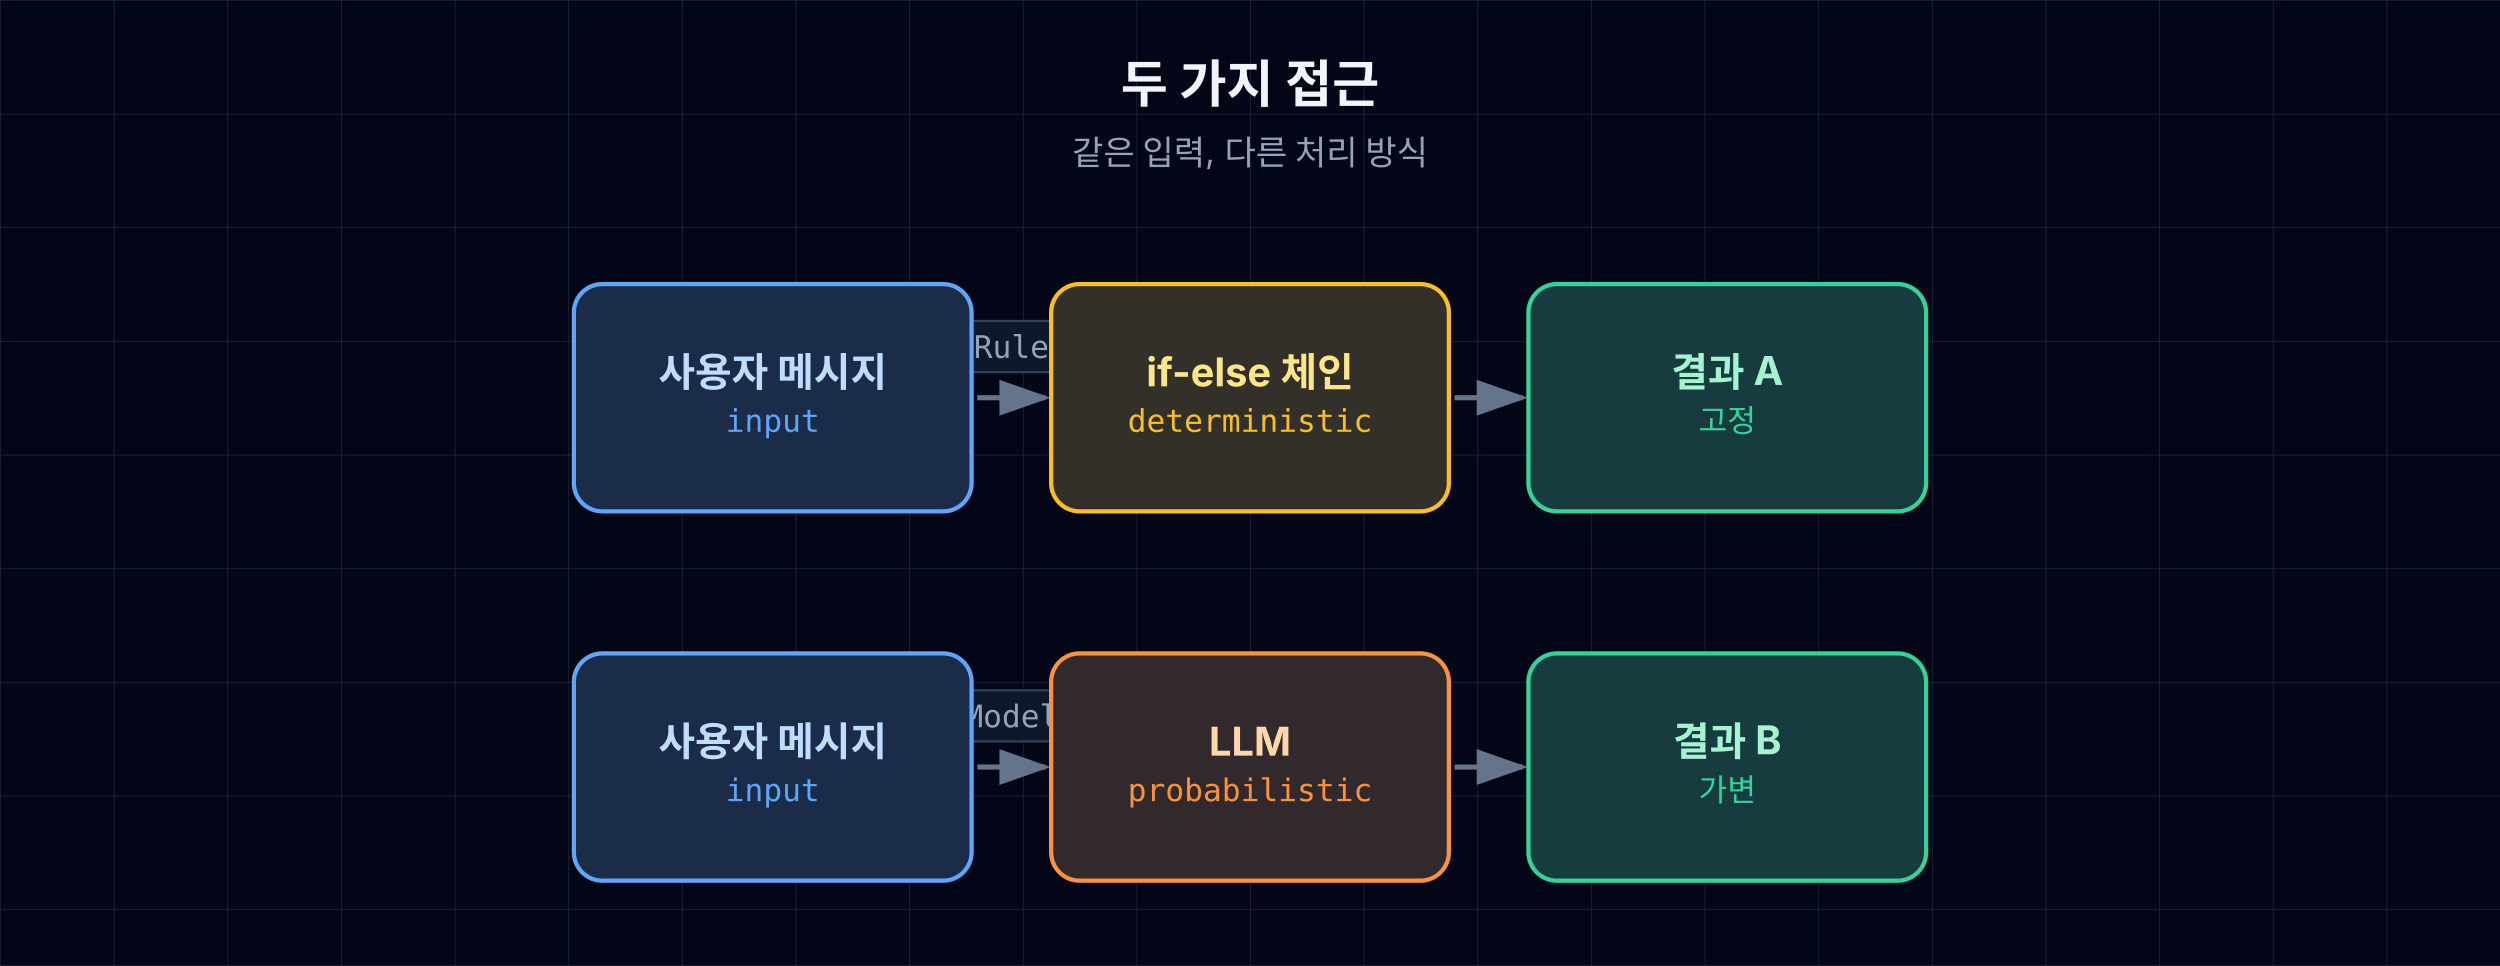
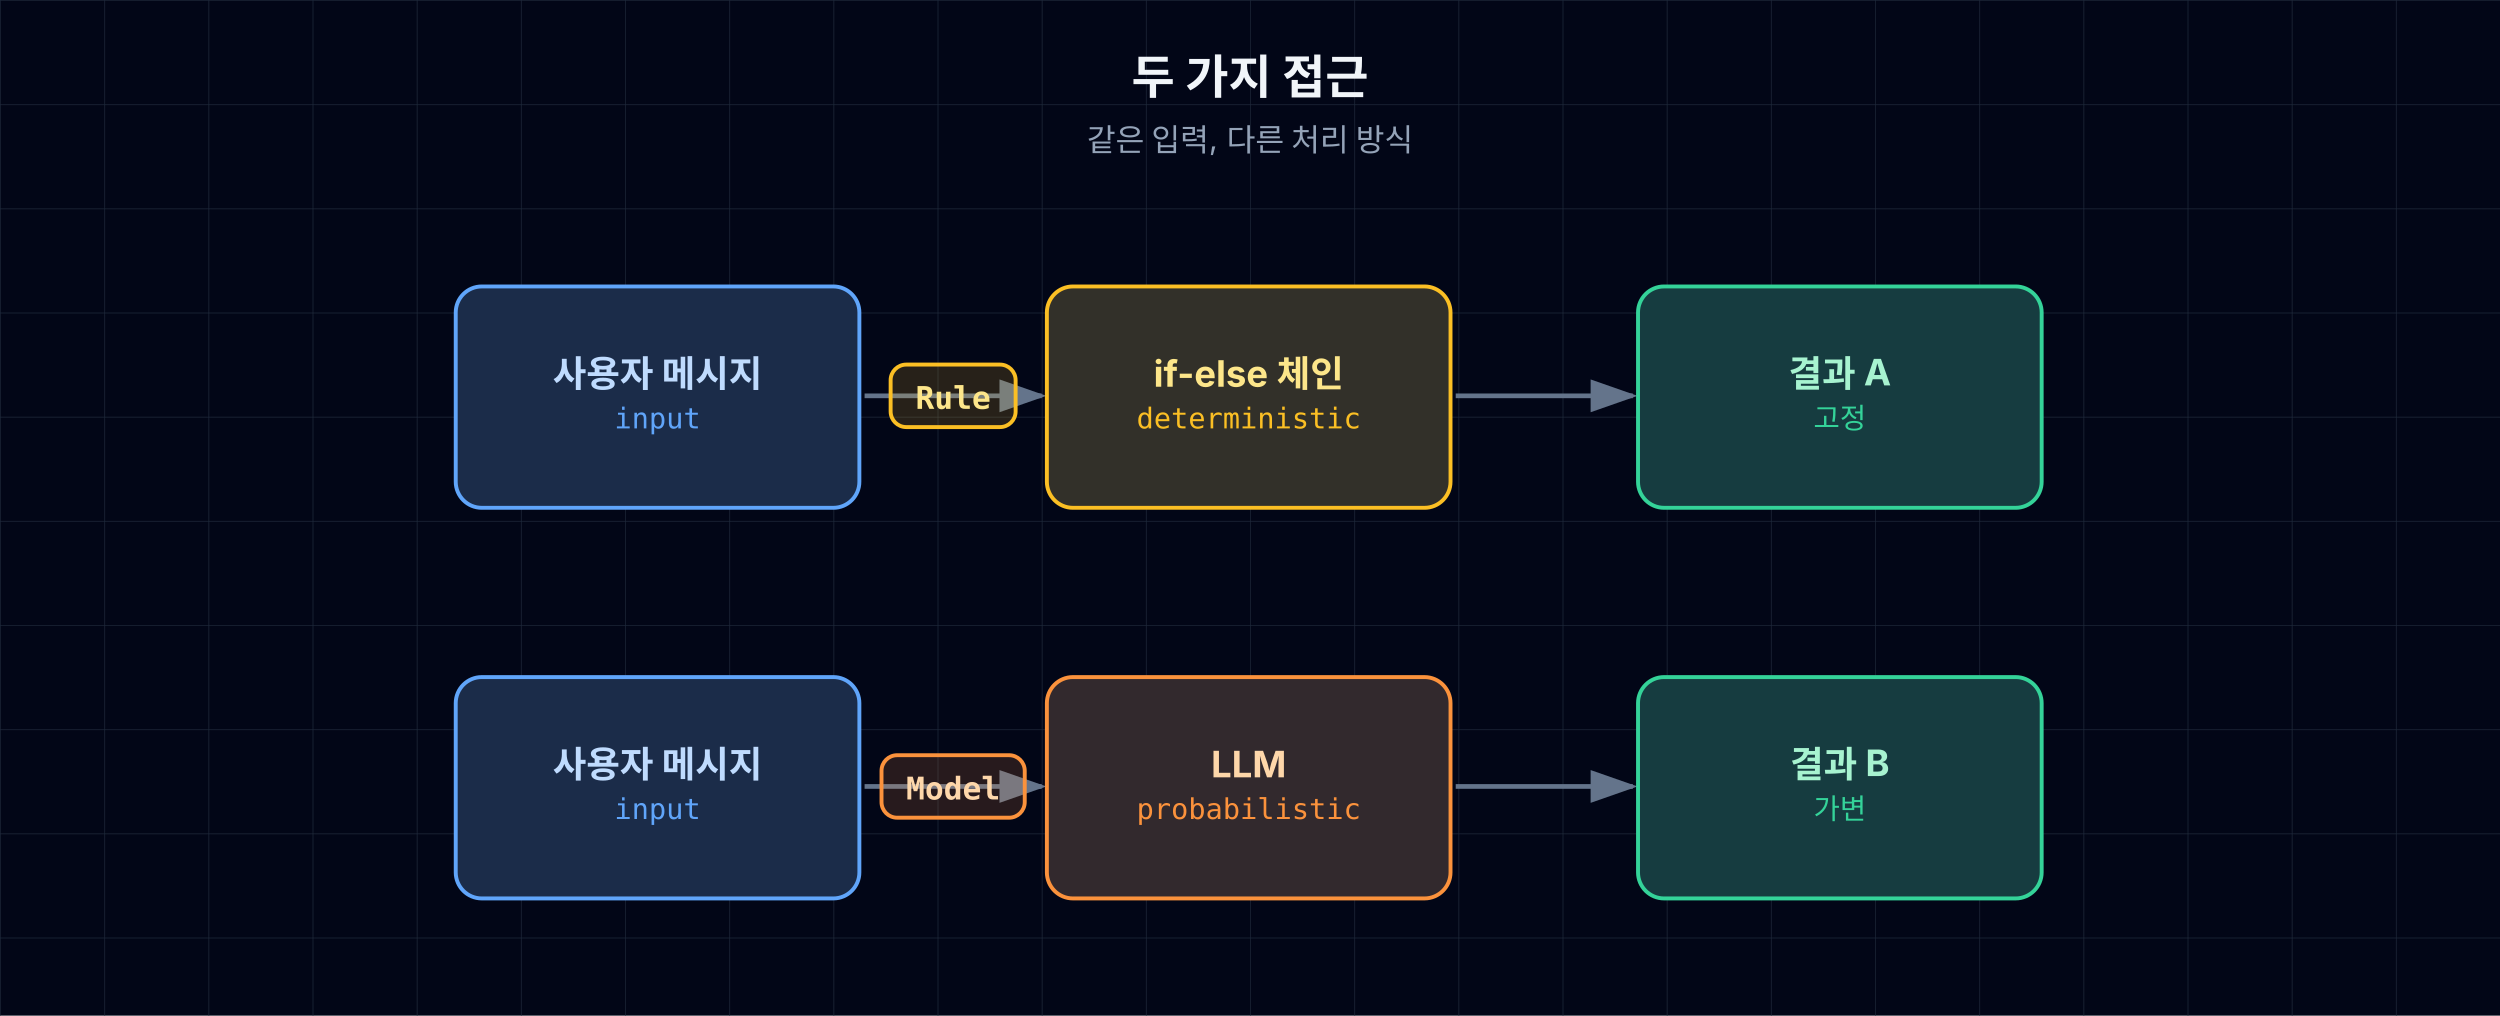
- <svg xmlns="http://www.w3.org/2000/svg" viewBox="0 0 880 340" font-family="Pretendard, -apple-system, BlinkMacSystemFont, sans-serif">
+ <svg xmlns="http://www.w3.org/2000/svg" viewBox="0 0 960 390" font-family="Pretendard, -apple-system, BlinkMacSystemFont, sans-serif">
  <defs>
    <pattern id="grid" width="40" height="40" patternUnits="userSpaceOnUse">
      <path d="M 40 0 L 0 0 0 40" fill="none" stroke="#1e293b" stroke-width="0.5" />
    </pattern>
    <marker id="arr" markerWidth="10" markerHeight="7" refX="9" refY="3.5" orient="auto">
      <polygon points="0,0 10,3.5 0,7" fill="#64748b" />
    </marker>
    <marker id="arr-input" markerWidth="10" markerHeight="7" refX="9" refY="3.5" orient="auto">
      <polygon points="0,0 10,3.5 0,7" fill="#60a5fa" />
    </marker>
    <marker id="arr-llm" markerWidth="10" markerHeight="7" refX="9" refY="3.5" orient="auto">
      <polygon points="0,0 10,3.5 0,7" fill="#fb923c" />
    </marker>
    <marker id="arr-model" markerWidth="10" markerHeight="7" refX="9" refY="3.5" orient="auto">
      <polygon points="0,0 10,3.5 0,7" fill="#a78bfa" />
    </marker>
    <marker id="arr-token" markerWidth="10" markerHeight="7" refX="9" refY="3.5" orient="auto">
      <polygon points="0,0 10,3.5 0,7" fill="#34d399" />
    </marker>
    <marker id="arr-output" markerWidth="10" markerHeight="7" refX="9" refY="3.5" orient="auto">
      <polygon points="0,0 10,3.5 0,7" fill="#34d399" />
    </marker>
    <marker id="arr-gate" markerWidth="10" markerHeight="7" refX="9" refY="3.5" orient="auto">
      <polygon points="0,0 10,3.5 0,7" fill="#fbbf24" />
    </marker>
    <marker id="arr-tool" markerWidth="10" markerHeight="7" refX="9" refY="3.5" orient="auto">
      <polygon points="0,0 10,3.5 0,7" fill="#22d3ee" />
    </marker>
    <marker id="arr-memory" markerWidth="10" markerHeight="7" refX="9" refY="3.5" orient="auto">
      <polygon points="0,0 10,3.5 0,7" fill="#f472b6" />
    </marker>
    <marker id="arr-error" markerWidth="10" markerHeight="7" refX="9" refY="3.5" orient="auto">
      <polygon points="0,0 10,3.5 0,7" fill="#f87171" />
    </marker>
  </defs>
-   <rect width="880" height="340" fill="#020617" />
-   <rect width="880" height="340" fill="url(#grid)" />
-   <text x="440" y="36" text-anchor="middle" font-size="18" font-weight="700" fill="#f1f5f9">두 가지 접근</text>
-   <text x="440" y="58" text-anchor="middle" font-size="12" fill="#94a3b8">같은 입력, 다른 처리 방식</text>
-   <path d="M 344,140 L 368,140" stroke="#64748b" stroke-width="1.8" fill="none" marker-end="url(#arr)" />
-   <rect x="334.0" y="113.0" width="44" height="18" rx="4" fill="#0f172a" stroke="#334155" stroke-width="0.8" />
-   <text x="356.0" y="126.0" text-anchor="middle" font-size="11" font-family="JetBrains Mono, monospace" fill="#94a3b8">Rule</text>
-   <path d="M 512,140 L 536,140" stroke="#64748b" stroke-width="1.8" fill="none" marker-end="url(#arr)" />
-   <path d="M 344,270 L 368,270" stroke="#64748b" stroke-width="1.8" fill="none" marker-end="url(#arr)" />
-   <rect x="330.5" y="243.0" width="51" height="18" rx="4" fill="#0f172a" stroke="#334155" stroke-width="0.8" />
-   <text x="356.0" y="256.0" text-anchor="middle" font-size="11" font-family="JetBrains Mono, monospace" fill="#94a3b8">Model</text>
-   <path d="M 512,270 L 536,270" stroke="#64748b" stroke-width="1.8" fill="none" marker-end="url(#arr)" />
-   <rect x="202" y="100" width="140" height="80" rx="10" fill="#0f172a" />
-   <rect x="202" y="100" width="140" height="80" rx="10" fill="rgba(96,165,250,0.15)" stroke="#60a5fa" stroke-width="1.5" />
-   <text x="272.0" y="136.0" text-anchor="middle" font-size="14" font-weight="700" fill="#bfdbfe">사용자 메시지</text>
-   <text x="272.0" y="152.0" text-anchor="middle" font-size="11" font-family="JetBrains Mono, monospace" fill="#60a5fa">input</text>
-   <rect x="370" y="100" width="140" height="80" rx="10" fill="#0f172a" />
-   <rect x="370" y="100" width="140" height="80" rx="10" fill="rgba(251,191,36,0.15)" stroke="#fbbf24" stroke-width="1.5" />
-   <text x="440.0" y="136.0" text-anchor="middle" font-size="14" font-weight="700" fill="#fde68a">if-else 체인</text>
-   <text x="440.0" y="152.0" text-anchor="middle" font-size="11" font-family="JetBrains Mono, monospace" fill="#fbbf24">deterministic</text>
-   <rect x="538" y="100" width="140" height="80" rx="10" fill="#0f172a" />
-   <rect x="538" y="100" width="140" height="80" rx="10" fill="rgba(52,211,153,0.2)" stroke="#34d399" stroke-width="1.5" />
-   <text x="608.0" y="136.0" text-anchor="middle" font-size="14" font-weight="700" fill="#a7f3d0">결과 A</text>
-   <text x="608.0" y="152.0" text-anchor="middle" font-size="11" font-family="JetBrains Mono, monospace" fill="#34d399">고정</text>
-   <rect x="202" y="230" width="140" height="80" rx="10" fill="#0f172a" />
-   <rect x="202" y="230" width="140" height="80" rx="10" fill="rgba(96,165,250,0.15)" stroke="#60a5fa" stroke-width="1.5" />
-   <text x="272.0" y="266.0" text-anchor="middle" font-size="14" font-weight="700" fill="#bfdbfe">사용자 메시지</text>
-   <text x="272.0" y="282.0" text-anchor="middle" font-size="11" font-family="JetBrains Mono, monospace" fill="#60a5fa">input</text>
-   <rect x="370" y="230" width="140" height="80" rx="10" fill="#0f172a" />
-   <rect x="370" y="230" width="140" height="80" rx="10" fill="rgba(251,146,60,0.15)" stroke="#fb923c" stroke-width="1.5" />
-   <text x="440.0" y="266.0" text-anchor="middle" font-size="14" font-weight="700" fill="#fed7aa">LLM</text>
-   <text x="440.0" y="282.0" text-anchor="middle" font-size="11" font-family="JetBrains Mono, monospace" fill="#fb923c">probabilistic</text>
-   <rect x="538" y="230" width="140" height="80" rx="10" fill="#0f172a" />
-   <rect x="538" y="230" width="140" height="80" rx="10" fill="rgba(52,211,153,0.2)" stroke="#34d399" stroke-width="1.5" />
-   <text x="608.0" y="266.0" text-anchor="middle" font-size="14" font-weight="700" fill="#a7f3d0">결과 B</text>
-   <text x="608.0" y="282.0" text-anchor="middle" font-size="11" font-family="JetBrains Mono, monospace" fill="#34d399">가변</text>
+   <rect width="960" height="390" fill="#020617" />
+   <rect width="960" height="390" fill="url(#grid)" />
+   <text x="480" y="36" text-anchor="middle" font-size="18" font-weight="700" fill="#f1f5f9">두 가지 접근</text>
+   <text x="480" y="58" text-anchor="middle" font-size="12" fill="#94a3b8">같은 입력, 다른 처리 방식</text>
+   <path d="M 332,152 L 400,152" stroke="#64748b" stroke-width="1.8" fill="none" marker-end="url(#arr)" />
+   <path d="M 332,302 L 400,302" stroke="#64748b" stroke-width="1.8" fill="none" marker-end="url(#arr)" />
+   <path d="M 559,152 L 627,152" stroke="#64748b" stroke-width="1.8" fill="none" marker-end="url(#arr)" />
+   <path d="M 559,302 L 627,302" stroke="#64748b" stroke-width="1.8" fill="none" marker-end="url(#arr)" />
+   <rect x="175" y="110" width="155" height="85" rx="10" fill="#0f172a" />
+   <rect x="175" y="110" width="155" height="85" rx="10" fill="rgba(96,165,250,0.15)" stroke="#60a5fa" stroke-width="1.5" />
+   <text x="252.5" y="148.5" text-anchor="middle" font-size="14" font-weight="700" fill="#bfdbfe">사용자 메시지</text>
+   <text x="252.5" y="164.5" text-anchor="middle" font-size="11" font-family="JetBrains Mono, monospace" fill="#60a5fa">input</text>
+   <rect x="402" y="110" width="155" height="85" rx="10" fill="#0f172a" />
+   <rect x="402" y="110" width="155" height="85" rx="10" fill="rgba(251,191,36,0.15)" stroke="#fbbf24" stroke-width="1.5" />
+   <text x="479.5" y="148.5" text-anchor="middle" font-size="14" font-weight="700" fill="#fde68a">if-else 체인</text>
+   <text x="479.5" y="164.5" text-anchor="middle" font-size="11" font-family="JetBrains Mono, monospace" fill="#fbbf24">deterministic</text>
+   <rect x="629" y="110" width="155" height="85" rx="10" fill="#0f172a" />
+   <rect x="629" y="110" width="155" height="85" rx="10" fill="rgba(52,211,153,0.2)" stroke="#34d399" stroke-width="1.5" />
+   <text x="706.5" y="148.5" text-anchor="middle" font-size="14" font-weight="700" fill="#a7f3d0">결과 A</text>
+   <text x="706.5" y="164.5" text-anchor="middle" font-size="11" font-family="JetBrains Mono, monospace" fill="#34d399">고정</text>
+   <rect x="175" y="260" width="155" height="85" rx="10" fill="#0f172a" />
+   <rect x="175" y="260" width="155" height="85" rx="10" fill="rgba(96,165,250,0.15)" stroke="#60a5fa" stroke-width="1.5" />
+   <text x="252.5" y="298.5" text-anchor="middle" font-size="14" font-weight="700" fill="#bfdbfe">사용자 메시지</text>
+   <text x="252.5" y="314.5" text-anchor="middle" font-size="11" font-family="JetBrains Mono, monospace" fill="#60a5fa">input</text>
+   <rect x="402" y="260" width="155" height="85" rx="10" fill="#0f172a" />
+   <rect x="402" y="260" width="155" height="85" rx="10" fill="rgba(251,146,60,0.15)" stroke="#fb923c" stroke-width="1.5" />
+   <text x="479.5" y="298.5" text-anchor="middle" font-size="14" font-weight="700" fill="#fed7aa">LLM</text>
+   <text x="479.5" y="314.5" text-anchor="middle" font-size="11" font-family="JetBrains Mono, monospace" fill="#fb923c">probabilistic</text>
+   <rect x="629" y="260" width="155" height="85" rx="10" fill="#0f172a" />
+   <rect x="629" y="260" width="155" height="85" rx="10" fill="rgba(52,211,153,0.2)" stroke="#34d399" stroke-width="1.5" />
+   <text x="706.5" y="298.5" text-anchor="middle" font-size="14" font-weight="700" fill="#a7f3d0">결과 B</text>
+   <text x="706.5" y="314.5" text-anchor="middle" font-size="11" font-family="JetBrains Mono, monospace" fill="#34d399">가변</text>
+   <rect x="342.0" y="140" width="48" height="24" rx="6" fill="rgba(251,191,36,0.15)" stroke="#fbbf24" stroke-width="1.5" />
+   <text x="366" y="157" text-anchor="middle" font-size="12" font-weight="700" font-family="JetBrains Mono, monospace" fill="#fde68a">Rule</text>
+   <rect x="338.5" y="290" width="55" height="24" rx="6" fill="rgba(251,146,60,0.15)" stroke="#fb923c" stroke-width="1.5" />
+   <text x="366" y="307" text-anchor="middle" font-size="12" font-weight="700" font-family="JetBrains Mono, monospace" fill="#fed7aa">Model</text>
</svg>
